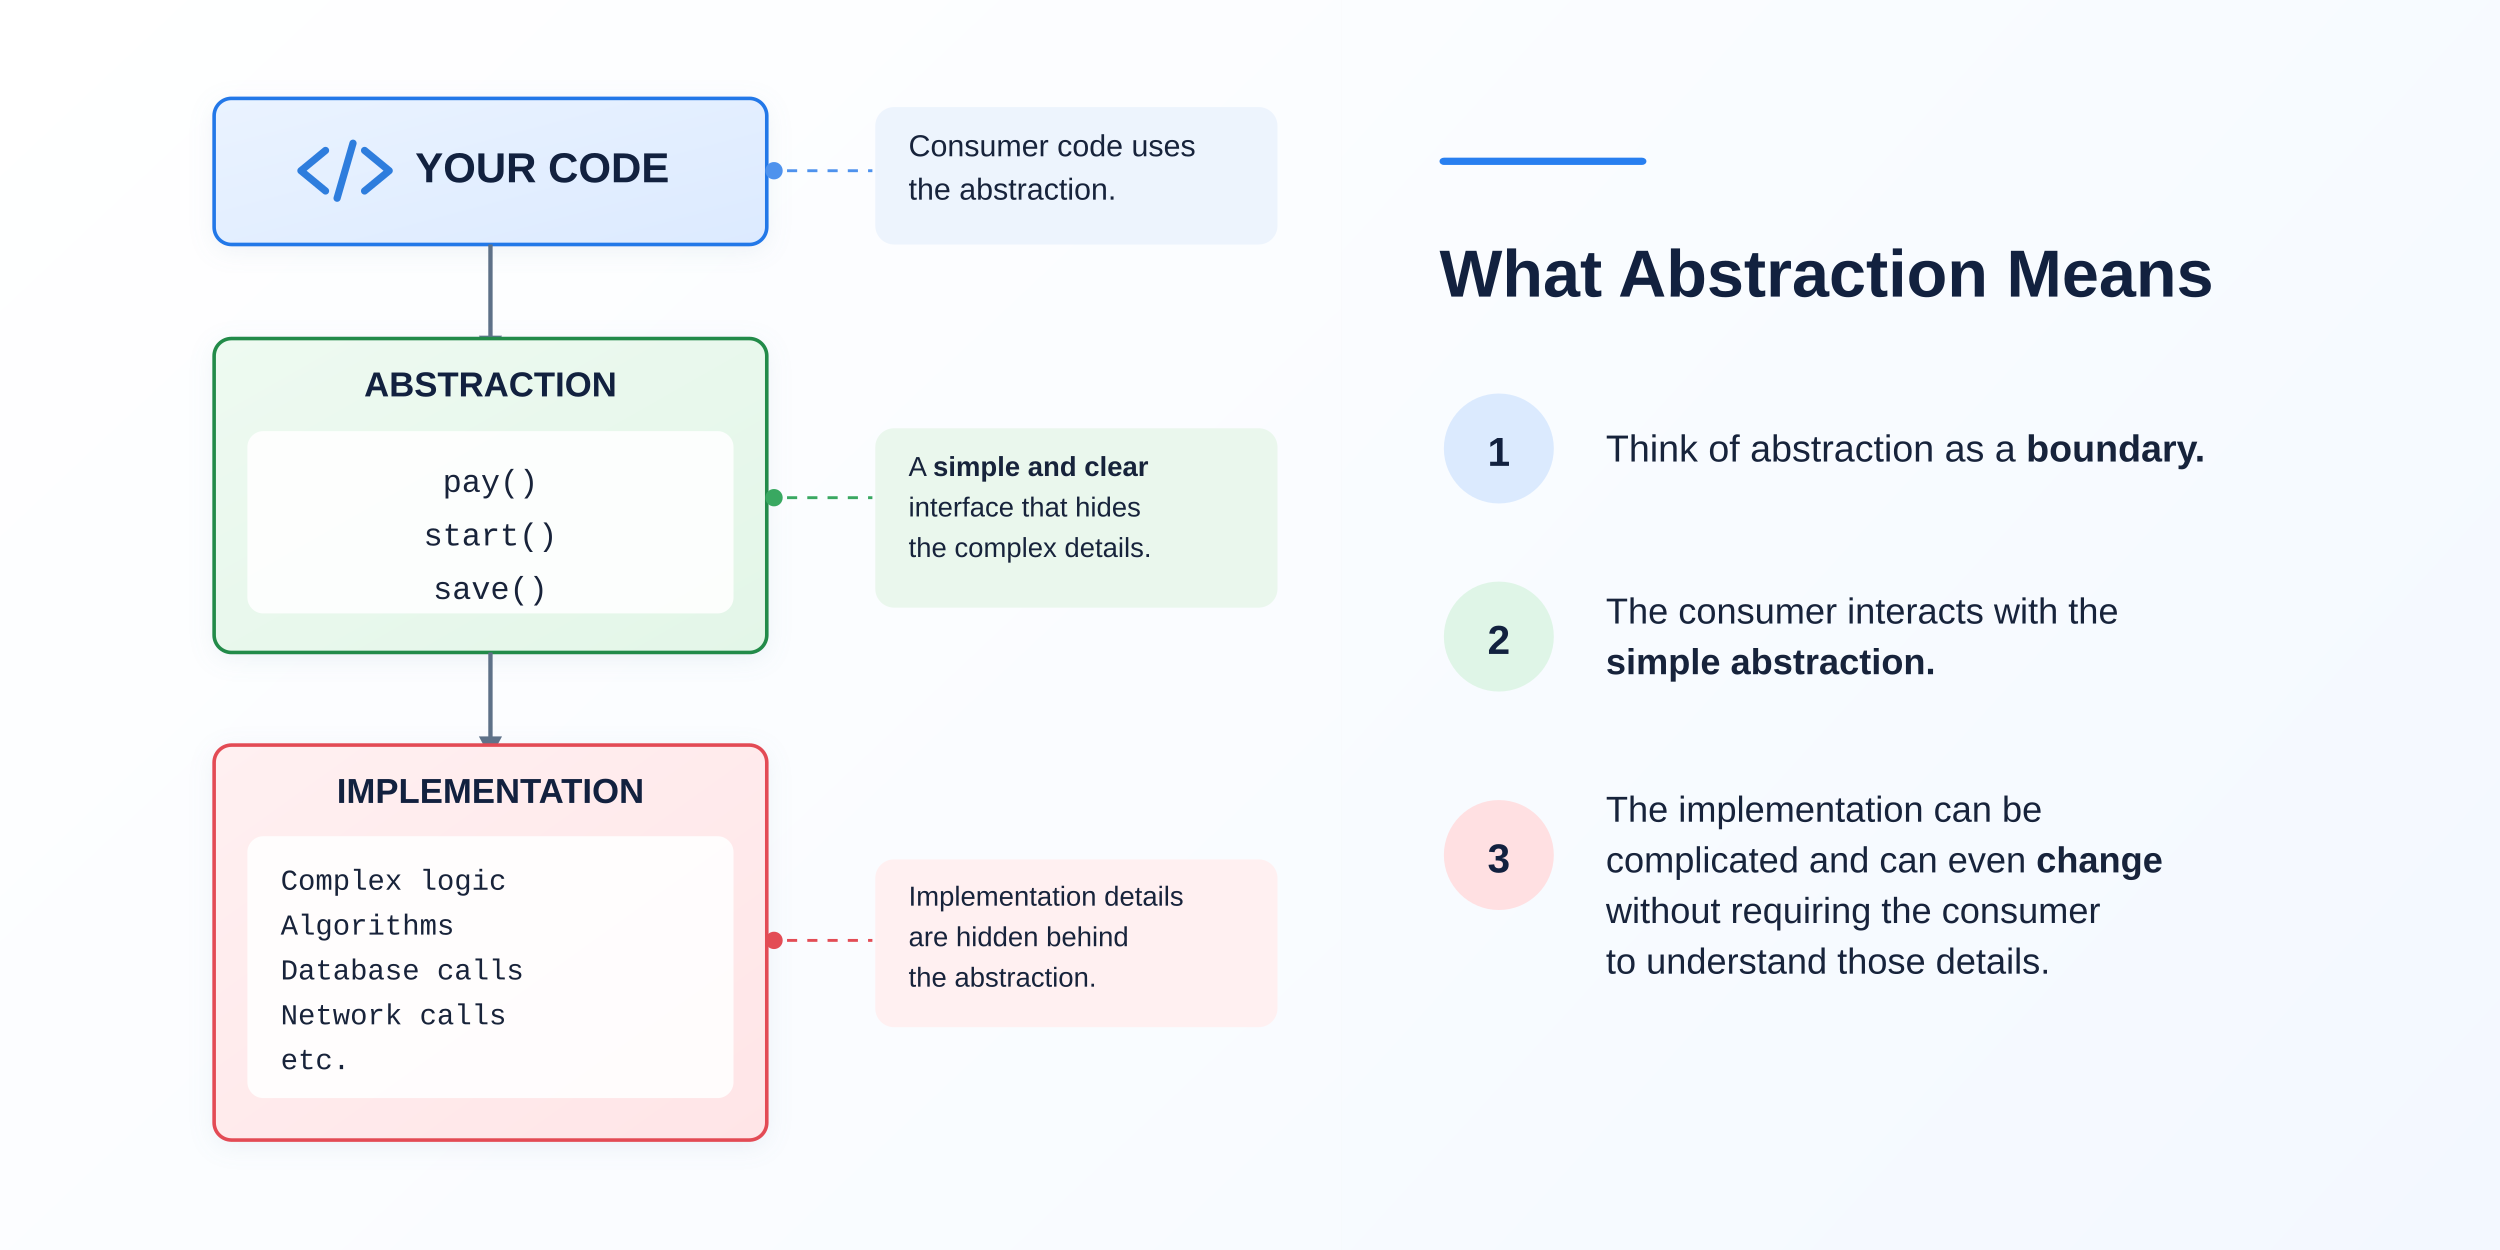
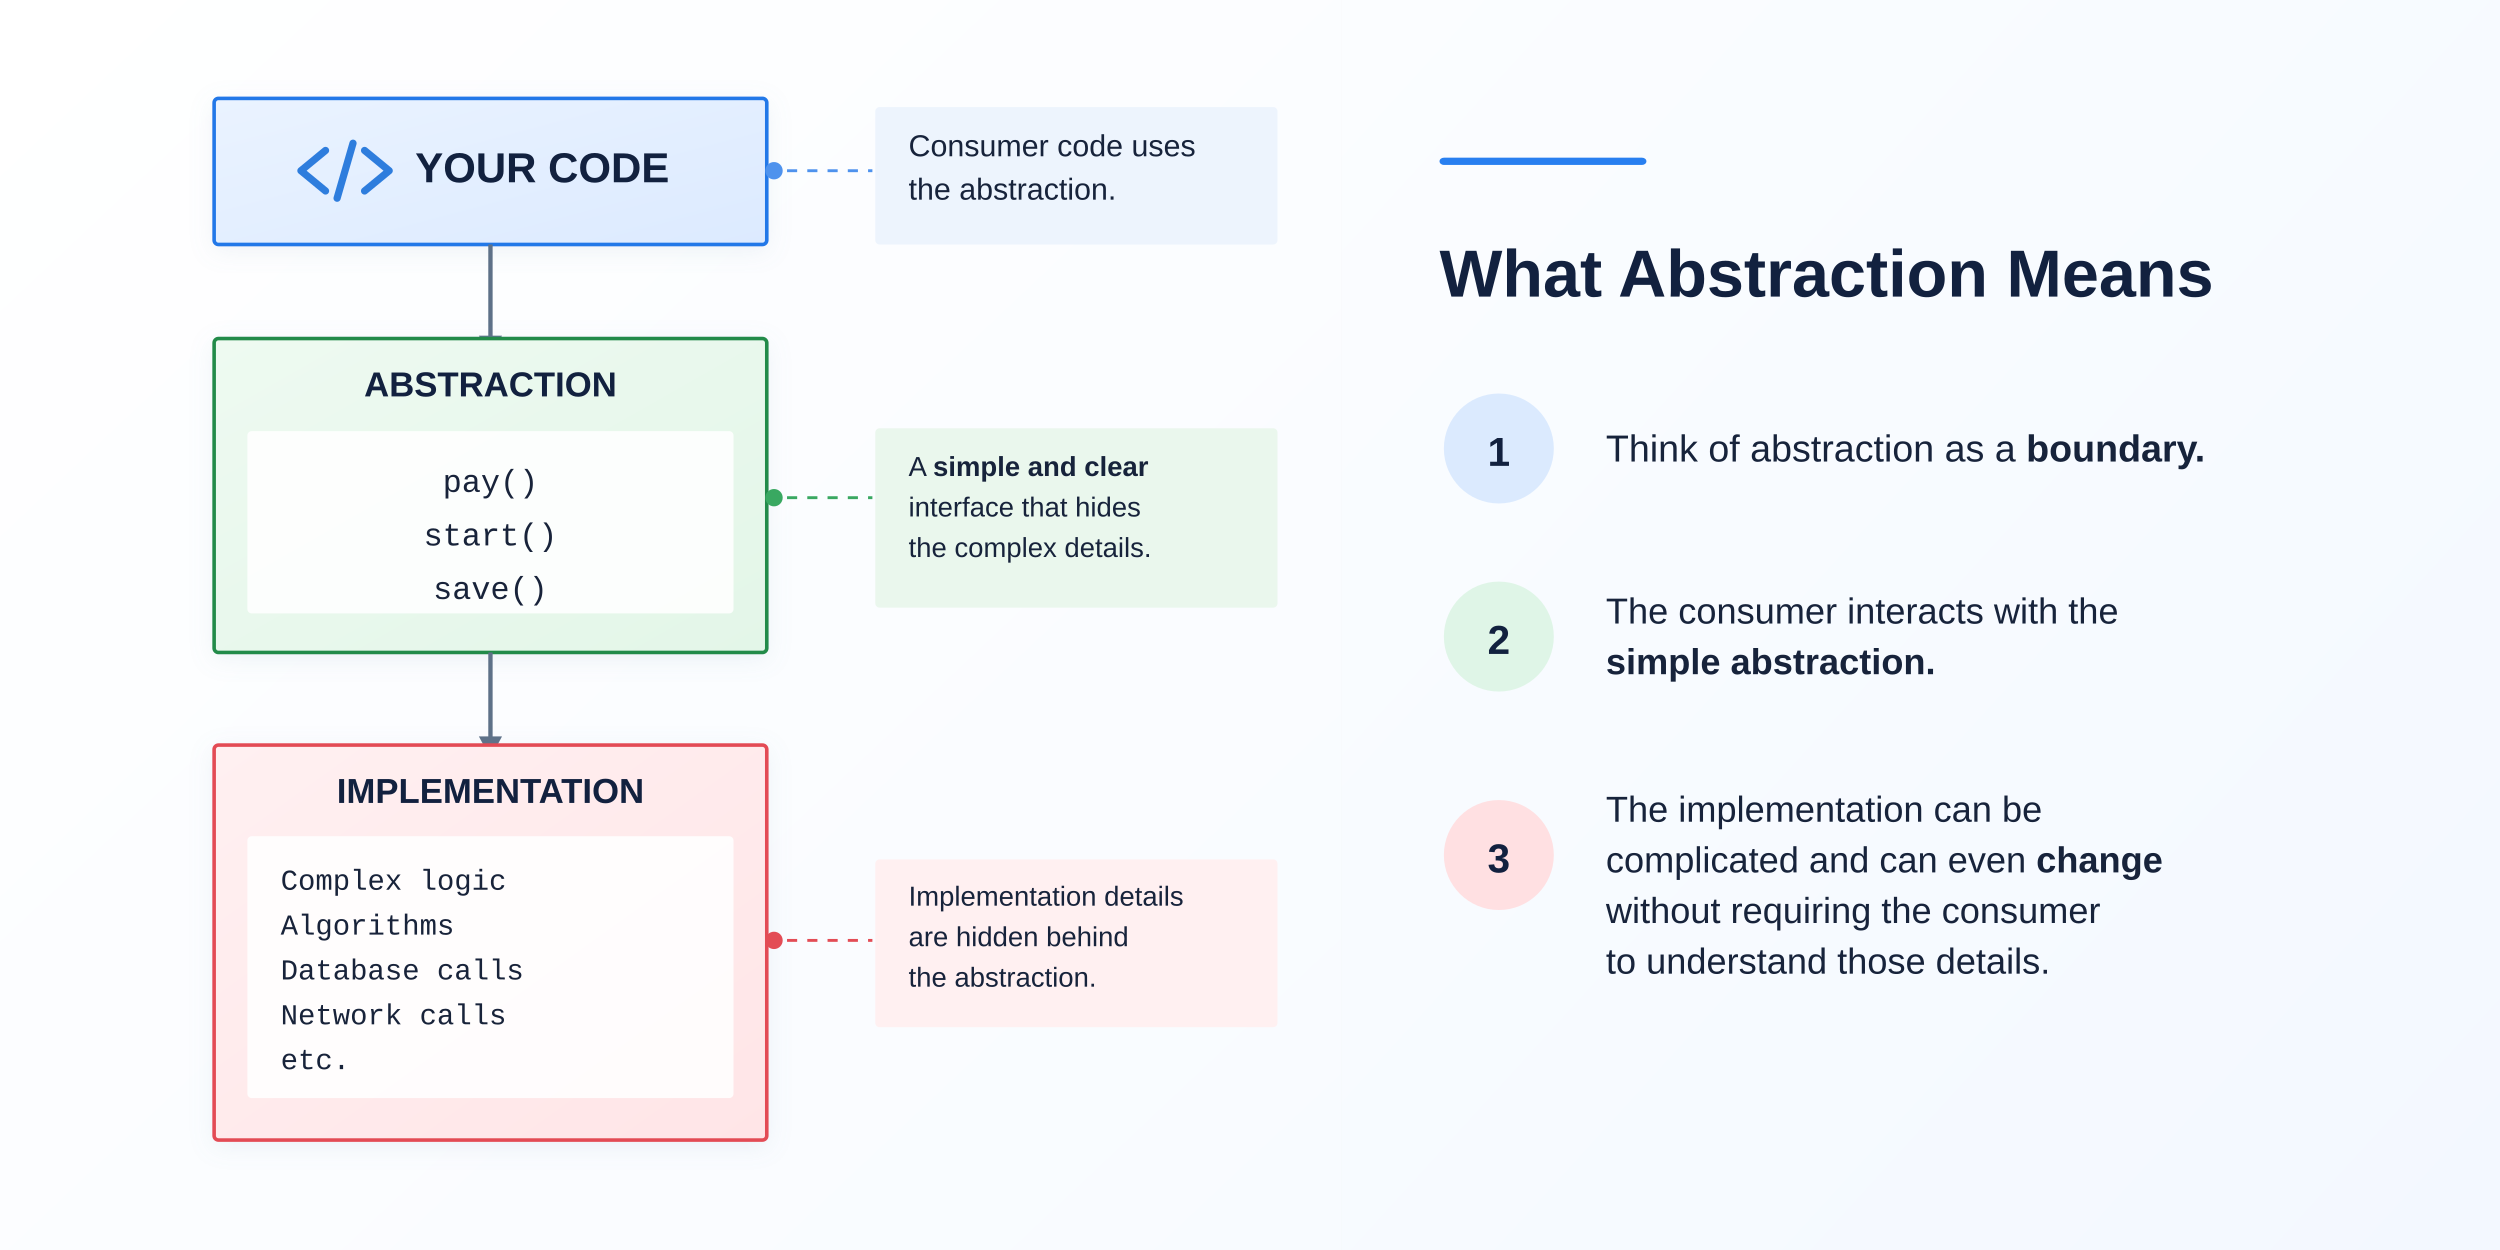
<svg xmlns="http://www.w3.org/2000/svg" width="1728" height="864" viewBox="0 0 1728 864">
  <defs>
    <linearGradient id="leftBg" x1="0" y1="0" x2="1" y2="1">
      <stop offset="0" stop-color="#ffffff" />
      <stop offset="1" stop-color="#f8fbff" />
    </linearGradient>
    <linearGradient id="rightBg" x1="0" y1="0" x2="1" y2="1">
      <stop offset="0" stop-color="#fbfdff" />
      <stop offset="1" stop-color="#f3f8ff" />
    </linearGradient>
    <linearGradient id="blueBox" x1="0" y1="0" x2="1" y2="1">
      <stop offset="0" stop-color="#eaf3ff" />
      <stop offset="1" stop-color="#dceaff" />
    </linearGradient>
    <linearGradient id="greenBox" x1="0" y1="0" x2="1" y2="1">
      <stop offset="0" stop-color="#eefaf1" />
      <stop offset="1" stop-color="#e3f6e8" />
    </linearGradient>
    <linearGradient id="redBox" x1="0" y1="0" x2="1" y2="1">
      <stop offset="0" stop-color="#fff0f1" />
      <stop offset="1" stop-color="#ffe5e7" />
    </linearGradient>
    <filter id="shadow" x="-20%" y="-20%" width="140%" height="140%">
      <feDropShadow dx="0" dy="4" stdDeviation="8" flood-color="#8ba0b8" flood-opacity=".12" />
    </filter>
    <style>
      .title { font-family: Arial, Helvetica, sans-serif; fill:#12213f; font-weight:700; }
      .body { font-family: Arial, Helvetica, sans-serif; fill:#17233b; }
      .mono { font-family: Consolas, "Courier New", monospace; fill:#18233a; }
    </style>
  </defs>
  <rect x="0" y="0" width="927" height="864" rx="0" fill="url(#leftBg)" />
  <rect x="927" y="0" width="801" height="864" rx="0" fill="url(#rightBg)" />
-   <rect x="148" y="68" width="382" height="101" rx="12" fill="url(#blueBox)" stroke="#2478e8" stroke-width="2.5" filter="url(#shadow)" />
+   <rect x="148" y="68" width="382" height="101" rx="3" fill="url(#blueBox)" stroke="#2478e8" stroke-width="2.5" filter="url(#shadow)" />
  <path d="M225 104 L208 118 L225 132 M252 104 L269 118 L252 132 M244 99 L233 137" fill="none" stroke="#2e7ddd" stroke-width="5" stroke-linecap="round" stroke-linejoin="round" />
  <text x="287" y="126" class="title" font-size="29">YOUR CODE</text>
  <line x1="339" y1="169" x2="339" y2="233" stroke="#5e7188" stroke-width="3" />
  <polygon points="339,247 331,232 347,232" fill="#5e7188" />
  <line x1="530" y1="118" x2="603" y2="118" stroke="#4e92ed" stroke-width="2" stroke-dasharray="7 7" />
  <circle cx="535" cy="118" r="6" fill="#4e92ed" />
-   <rect x="605" y="74" width="278" height="95" rx="13" fill="#edf4fd" />
+   <rect x="605" y="74" width="278" height="95" rx="3" fill="#edf4fd" />
  <text x="628" y="108" class="body" font-size="21">Consumer code uses</text>
  <text x="628" y="138" class="body" font-size="21">the abstraction.</text>
-   <rect x="148" y="234" width="382" height="217" rx="12" fill="url(#greenBox)" stroke="#248b4a" stroke-width="2.5" filter="url(#shadow)" />
+   <rect x="148" y="234" width="382" height="217" rx="3" fill="url(#greenBox)" stroke="#248b4a" stroke-width="2.5" filter="url(#shadow)" />
  <text x="339" y="274" text-anchor="middle" class="title" font-size="24">ABSTRACTION</text>
-   <rect x="171" y="298" width="336" height="126" rx="11" fill="#ffffff" opacity=".88" />
+   <rect x="171" y="298" width="336" height="126" rx="3" fill="#ffffff" opacity=".88" />
  <text x="339" y="340" text-anchor="middle" class="mono" font-size="22">pay()</text>
  <text x="339" y="377" text-anchor="middle" class="mono" font-size="22">start()</text>
  <text x="339" y="414" text-anchor="middle" class="mono" font-size="22">save()</text>
  <line x1="530" y1="344" x2="603" y2="344" stroke="#39a861" stroke-width="2" stroke-dasharray="7 7" />
  <circle cx="535" cy="344" r="6" fill="#39a861" />
-   <rect x="605" y="296" width="278" height="124" rx="13" fill="#eaf7ed" />
+   <rect x="605" y="296" width="278" height="124" rx="3" fill="#eaf7ed" />
  <text x="628" y="329" class="body" font-size="19">A <tspan font-weight="700">simple and clear</tspan>
  </text>
  <text x="628" y="357" class="body" font-size="19">interface that hides</text>
  <text x="628" y="385" class="body" font-size="19">the complex details.</text>
  <line x1="339" y1="451" x2="339" y2="510" stroke="#5e7188" stroke-width="3" />
  <polygon points="339,524 331,509 347,509" fill="#5e7188" />
-   <rect x="148" y="515" width="382" height="273" rx="12" fill="url(#redBox)" stroke="#e34c55" stroke-width="2.5" filter="url(#shadow)" />
+   <rect x="148" y="515" width="382" height="273" rx="3" fill="url(#redBox)" stroke="#e34c55" stroke-width="2.5" filter="url(#shadow)" />
  <text x="339" y="555" text-anchor="middle" class="title" font-size="24">IMPLEMENTATION</text>
-   <rect x="171" y="578" width="336" height="181" rx="11" fill="#ffffff" opacity=".88" />
+   <rect x="171" y="578" width="336" height="181" rx="3" fill="#ffffff" opacity=".88" />
  <text x="194" y="615" class="mono" font-size="20">Complex logic</text>
  <text x="194" y="646" class="mono" font-size="20">Algorithms</text>
  <text x="194" y="677" class="mono" font-size="20">Database calls</text>
  <text x="194" y="708" class="mono" font-size="20">Network calls</text>
  <text x="194" y="739" class="mono" font-size="20">etc.</text>
  <line x1="530" y1="650" x2="603" y2="650" stroke="#e34c55" stroke-width="2" stroke-dasharray="7 7" />
  <circle cx="535" cy="650" r="6" fill="#e34c55" />
-   <rect x="605" y="594" width="278" height="116" rx="13" fill="#fff0f1" />
+   <rect x="605" y="594" width="278" height="116" rx="3" fill="#fff0f1" />
  <text x="628" y="626" class="body" font-size="19">Implementation details</text>
  <text x="628" y="654" class="body" font-size="19">are hidden behind</text>
  <text x="628" y="682" class="body" font-size="19">the abstraction.</text>
  <rect x="995" y="109" width="143" height="5" rx="3" fill="#287ff0" />
  <text x="995" y="205" class="title" font-size="46">What Abstraction Means</text>
  <circle cx="1036" cy="310" r="38" fill="#dbeafe" />
  <text x="1036" y="322" text-anchor="middle" class="title" font-size="28">1</text>
  <text x="1110" y="319" class="body" font-size="26">
    Think of abstraction as a <tspan font-weight="700">boundary.</tspan>
  </text>
  <circle cx="1036" cy="440" r="38" fill="#dff5e7" />
  <text x="1036" y="452" text-anchor="middle" class="title" font-size="28">2</text>
  <text x="1110" y="431" class="body" font-size="25">The consumer interacts with the</text>
  <text x="1110" y="466" class="body" font-size="25">
    <tspan font-weight="700">simple abstraction.</tspan>
  </text>
  <circle cx="1036" cy="591" r="38" fill="#ffe0e2" />
  <text x="1036" y="603" text-anchor="middle" class="title" font-size="28">3</text>
  <text x="1110" y="568" class="body" font-size="25">The implementation can be</text>
  <text x="1110" y="603" class="body" font-size="25">complicated and can even <tspan font-weight="700">change</tspan>
  </text>
  <text x="1110" y="638" class="body" font-size="25">without requiring the consumer</text>
  <text x="1110" y="673" class="body" font-size="25">to understand those details.</text>
</svg>
